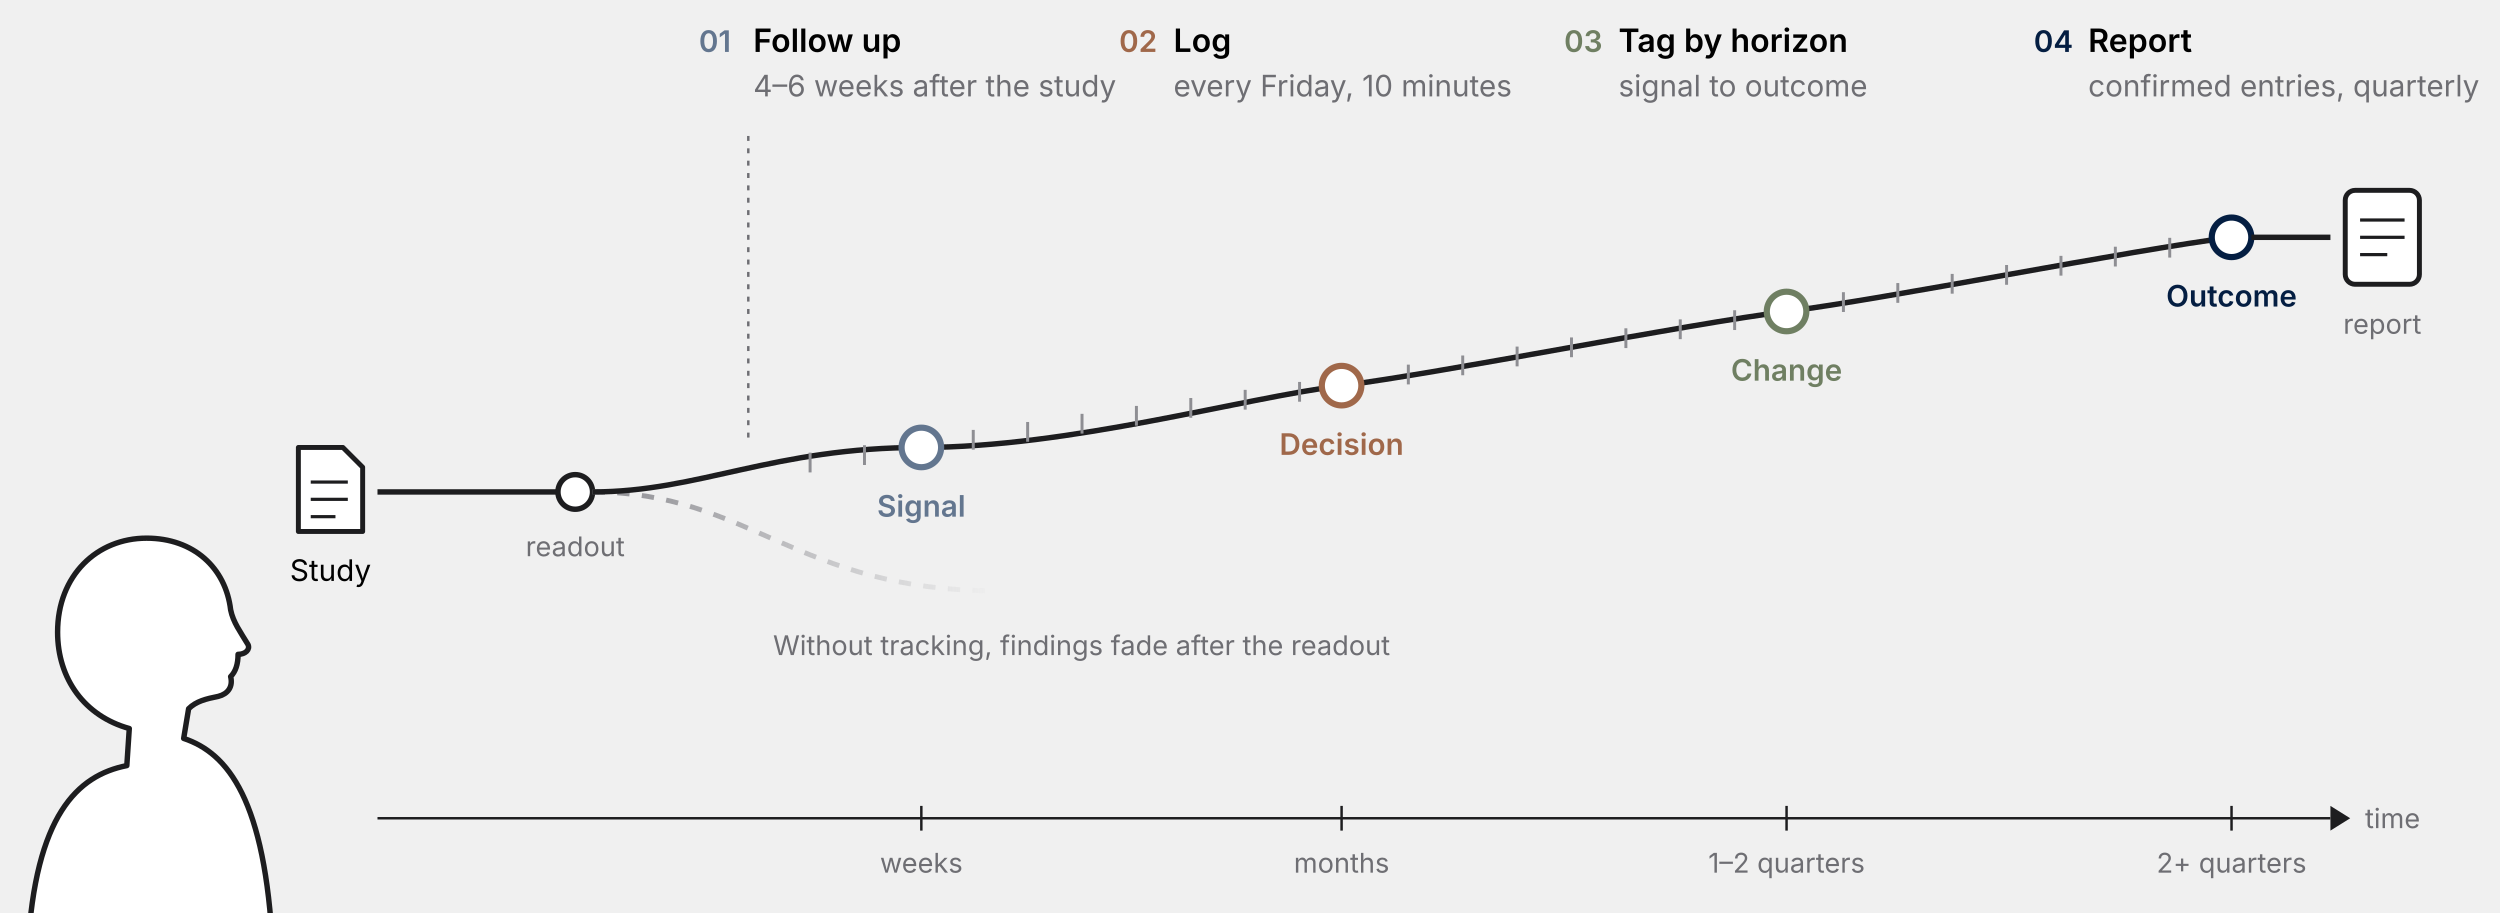
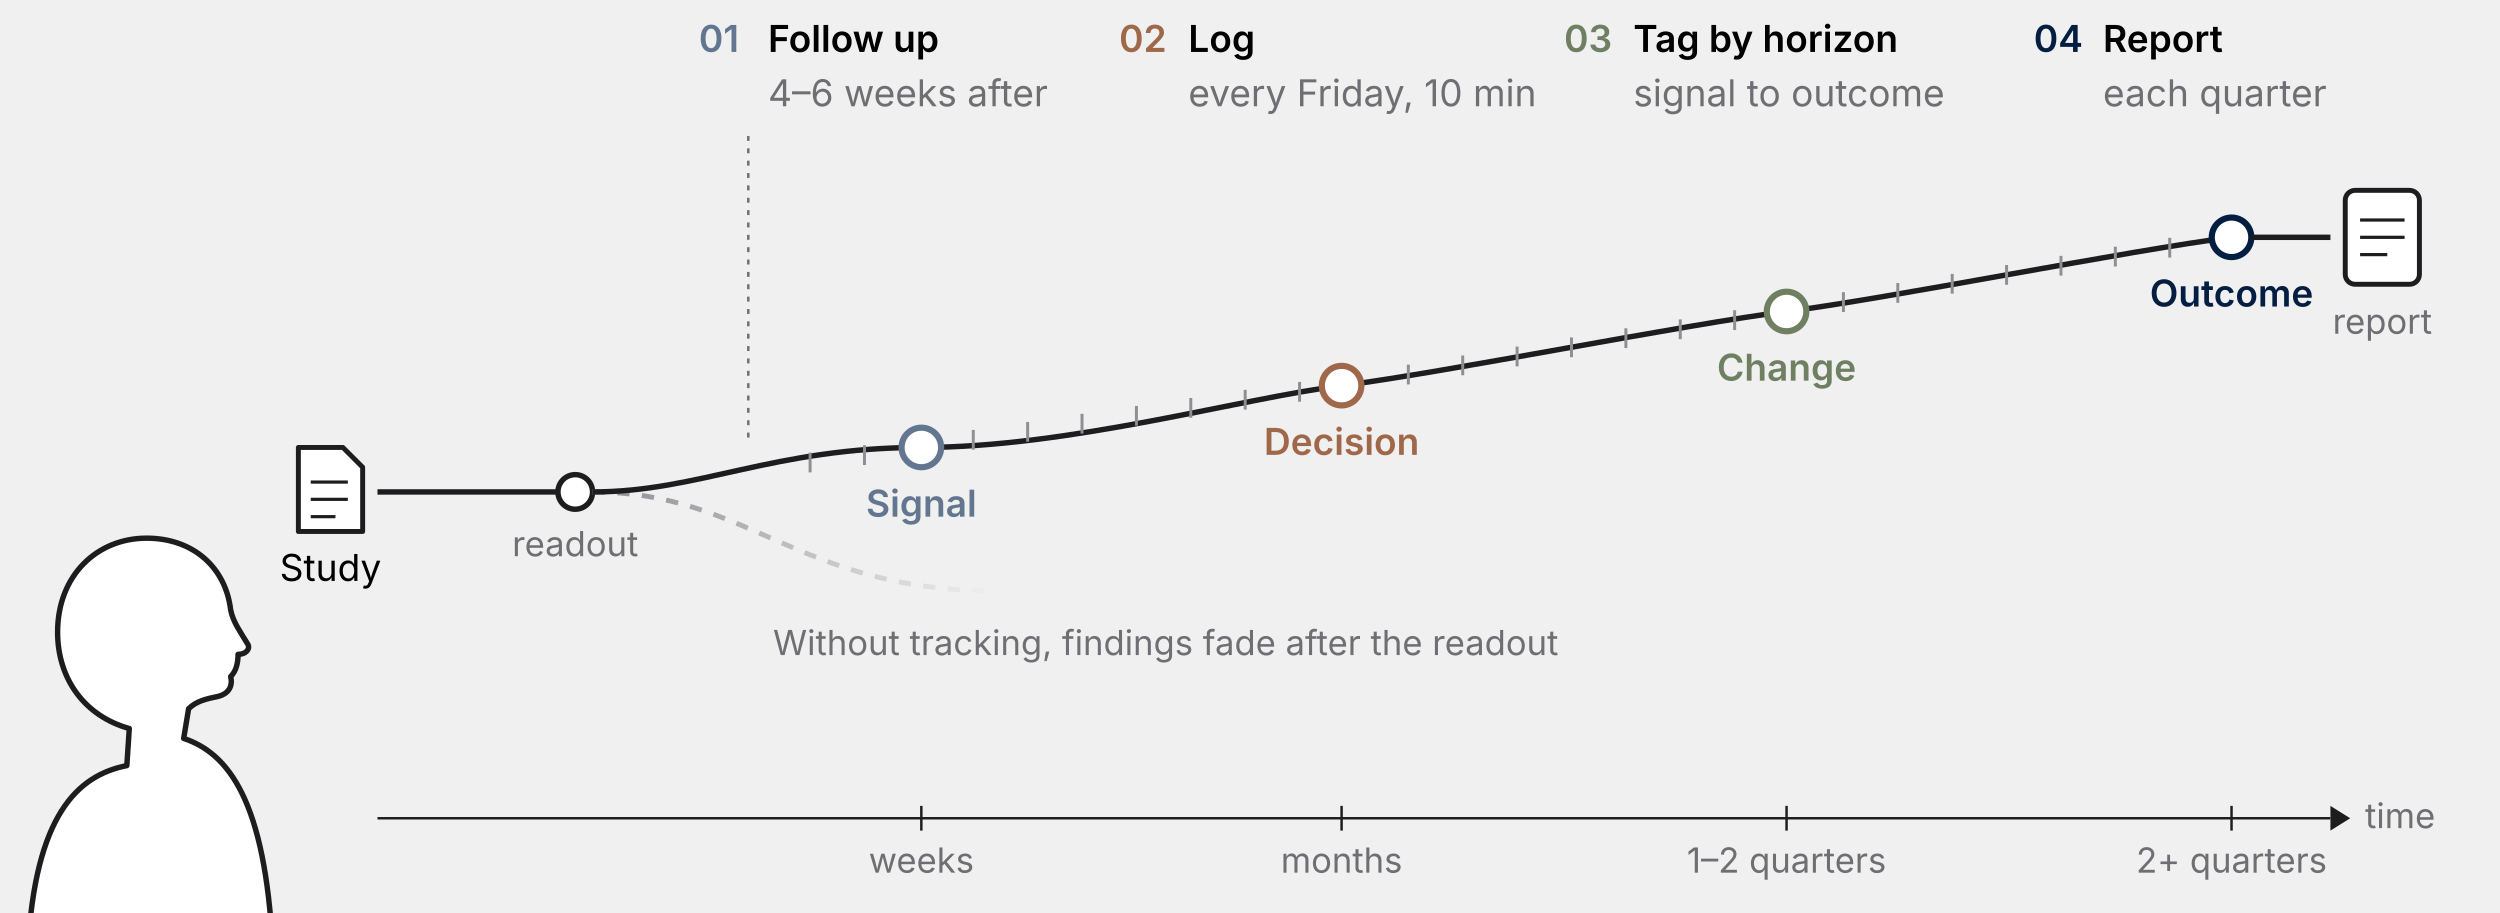
<svg xmlns="http://www.w3.org/2000/svg" viewBox="17.3 -31 1011.3 369" font-family="-apple-system, BlinkMacSystemFont, 'SF Pro Text', 'Helvetica Neue', Inter, Arial, sans-serif">
  <g transform="translate(-6.4 117.7) scale(0.5)">
    <path d="M70 470 C76 362 110 330 150 322 L152 292 C116 282 94 252 94 214 C94 168 126 138 166 138 C204 138 230 162 234 196 C236 206 242 214 248 224 C250 228 246 232 240 232 C240 240 238 246 234 250 C236 258 232 264 224 266 C214 268 206 270 200 276 L196 300 C232 312 262 350 268 470" fill="#fff" stroke="#1d1d1f" stroke-width="4.4" stroke-linejoin="round" />
  </g>
  <g fill="#fff" stroke="#1d1d1f" stroke-width="2" stroke-linejoin="round">
    <path d="M138 150 h18 l8 8 v26 h-26z" />
    <path d="M143 164 h15 M143 171 h15 M143 178 h10" stroke-width="1.3" fill="none" />
  </g>
-   <text x="151" y="204" text-anchor="middle" font-size="12">Study</text>
+   <text x="151" y="204" text-anchor="middle" font-size="15">Study</text>
  <line x1="170" y1="168" x2="250" y2="168" stroke="#1d1d1f" stroke-width="2.2" />
  <circle cx="250" cy="168" r="7" fill="#fff" stroke="#1d1d1f" stroke-width="2.2" />
-   <text x="250" y="194" text-anchor="middle" font-size="11" fill="#6e6e73">readout</text>
+   <text x="250" y="194" text-anchor="middle" font-size="14" fill="#6e6e73">readout</text>
  <defs>
    <linearGradient id="fade" x1="0" x2="1">
      <stop offset="0" stop-color="#8e8e93" stop-opacity="1" />
      <stop offset="1" stop-color="#8e8e93" stop-opacity="0" />
    </linearGradient>
  </defs>
  <path d="M257 168 C320 168, 340 208, 420 208" fill="none" stroke="url(#fade)" stroke-width="2" stroke-dasharray="5 5" />
-   <text x="330" y="234" font-size="11" fill="#6e6e73">Without tracking, findings fade after the readout</text>
+   <text x="330" y="234" font-size="14" fill="#6e6e73">Without tracking, findings fade after the readout</text>
  <path d="M257 168 C300 168, 330 150, 390 150 S 520 130, 560 125 S 700 100, 740 95 S 880 70, 920 65" fill="none" stroke="#1d1d1f" stroke-width="2.2" />
  <line x1="320" y1="146" x2="320" y2="22" stroke="#6e6e73" stroke-width="1" stroke-dasharray="2 3" />
  <line x1="345" y1="152.1" x2="345" y2="160.1" stroke="#8e8e93" stroke-width="1.2" />
  <line x1="367" y1="149.1" x2="367" y2="157.1" stroke="#8e8e93" stroke-width="1.2" />
  <line x1="389" y1="146.1" x2="389" y2="154.1" stroke="#8e8e93" stroke-width="1.2" />
  <line x1="411" y1="142.9" x2="411" y2="150.9" stroke="#8e8e93" stroke-width="1.2" />
  <line x1="433" y1="139.7" x2="433" y2="147.7" stroke="#8e8e93" stroke-width="1.2" />
  <line x1="455" y1="136.4" x2="455" y2="144.4" stroke="#8e8e93" stroke-width="1.2" />
  <line x1="477" y1="133.2" x2="477" y2="141.2" stroke="#8e8e93" stroke-width="1.2" />
  <line x1="499" y1="130" x2="499" y2="138" stroke="#8e8e93" stroke-width="1.2" />
  <line x1="521" y1="126.7" x2="521" y2="134.7" stroke="#8e8e93" stroke-width="1.2" />
  <line x1="543" y1="123.5" x2="543" y2="131.5" stroke="#8e8e93" stroke-width="1.2" />
  <line x1="565" y1="120.2" x2="565" y2="128.2" stroke="#8e8e93" stroke-width="1.2" />
  <line x1="587" y1="116.5" x2="587" y2="124.5" stroke="#8e8e93" stroke-width="1.2" />
  <line x1="609" y1="112.8" x2="609" y2="120.8" stroke="#8e8e93" stroke-width="1.2" />
  <line x1="631" y1="109.2" x2="631" y2="117.2" stroke="#8e8e93" stroke-width="1.2" />
  <line x1="653" y1="105.5" x2="653" y2="113.5" stroke="#8e8e93" stroke-width="1.2" />
  <line x1="675" y1="101.8" x2="675" y2="109.8" stroke="#8e8e93" stroke-width="1.2" />
  <line x1="697" y1="98.2" x2="697" y2="106.2" stroke="#8e8e93" stroke-width="1.2" />
  <line x1="719" y1="94.5" x2="719" y2="102.5" stroke="#8e8e93" stroke-width="1.2" />
  <line x1="741" y1="90.8" x2="741" y2="98.8" stroke="#8e8e93" stroke-width="1.2" />
  <line x1="763" y1="87.2" x2="763" y2="95.2" stroke="#8e8e93" stroke-width="1.2" />
  <line x1="785" y1="83.5" x2="785" y2="91.5" stroke="#8e8e93" stroke-width="1.2" />
  <line x1="807" y1="79.8" x2="807" y2="87.8" stroke="#8e8e93" stroke-width="1.2" />
  <line x1="829" y1="76.2" x2="829" y2="84.2" stroke="#8e8e93" stroke-width="1.2" />
  <line x1="851" y1="72.5" x2="851" y2="80.5" stroke="#8e8e93" stroke-width="1.2" />
  <line x1="873" y1="68.8" x2="873" y2="76.8" stroke="#8e8e93" stroke-width="1.2" />
  <line x1="895" y1="65.2" x2="895" y2="73.2" stroke="#8e8e93" stroke-width="1.2" />
  <circle cx="390" cy="150" r="8" fill="#fff" stroke="#63768f" stroke-width="2.5" />
-   <text x="390" y="178" text-anchor="middle" font-size="12" font-weight="600" fill="#63768f">Signal</text>
+   <text x="390" y="178" text-anchor="middle" font-size="15" font-weight="600" fill="#63768f">Signal</text>
  <circle cx="560" cy="125" r="8" fill="#fff" stroke="#a0684a" stroke-width="2.5" />
-   <text x="560" y="153" text-anchor="middle" font-size="12" font-weight="600" fill="#a0684a">Decision</text>
+   <text x="560" y="153" text-anchor="middle" font-size="15" font-weight="600" fill="#a0684a">Decision</text>
  <circle cx="740" cy="95" r="8" fill="#fff" stroke="#6f7f62" stroke-width="2.5" />
-   <text x="740" y="123" text-anchor="middle" font-size="12" font-weight="600" fill="#6f7f62">Change</text>
+   <text x="740" y="123" text-anchor="middle" font-size="15" font-weight="600" fill="#6f7f62">Change</text>
  <circle cx="920" cy="65" r="8" fill="#fff" stroke="#041e42" stroke-width="2.5" />
-   <text x="920" y="93" text-anchor="middle" font-size="12" font-weight="600" fill="#041e42">Outcome</text>
+   <text x="920" y="93" text-anchor="middle" font-size="15" font-weight="600" fill="#041e42">Outcome</text>
  <line x1="928" y1="65" x2="960" y2="65" stroke="#1d1d1f" stroke-width="2.2" />
  <g transform="translate(966 46)">
    <rect x="0" y="0" width="30" height="38" rx="4" fill="#fff" stroke="#1d1d1f" stroke-width="2" />
    <path d="M6 12 h18 M6 19 h18 M6 26 h11" stroke="#1d1d1f" stroke-width="1.3" />
  </g>
-   <text x="981" y="104" text-anchor="middle" font-size="11" fill="#6e6e73">report</text>
-   <text x="300" y="-10" font-size="12" font-weight="600" fill="#63768f">01</text>
-   <text x="322" y="-10" font-size="13" font-weight="600">Follow up</text>
-   <text x="322" y="8" font-size="12" fill="#6e6e73">4–6 weeks after the study</text>
-   <text x="470" y="-10" font-size="12" font-weight="600" fill="#a0684a">02</text>
-   <text x="492" y="-10" font-size="13" font-weight="600">Log</text>
-   <text x="492" y="8" font-size="12" fill="#6e6e73">every Friday, 10 minutes</text>
-   <text x="650" y="-10" font-size="12" font-weight="600" fill="#6f7f62">03</text>
-   <text x="672" y="-10" font-size="13" font-weight="600">Tag by horizon</text>
-   <text x="672" y="8" font-size="12" fill="#6e6e73">signal to outcome</text>
-   <text x="840" y="-10" font-size="12" font-weight="600" fill="#041e42">04</text>
-   <text x="862" y="-10" font-size="13" font-weight="600">Report</text>
-   <text x="862" y="8" font-size="12" fill="#6e6e73">confirmed entries, quarterly</text>
+   <text x="981" y="104" text-anchor="middle" font-size="14" fill="#6e6e73">report</text>
+   <text x="300" y="-10" font-size="15" font-weight="600" fill="#63768f">01</text>
+   <text x="328" y="-10" font-size="15" font-weight="600">Follow up</text>
+   <text x="328" y="12" font-size="15" fill="#6e6e73">4–6 weeks after</text>
+   <text x="470" y="-10" font-size="15" font-weight="600" fill="#a0684a">02</text>
+   <text x="498" y="-10" font-size="15" font-weight="600">Log</text>
+   <text x="498" y="12" font-size="15" fill="#6e6e73">every Friday, 10 min</text>
+   <text x="650" y="-10" font-size="15" font-weight="600" fill="#6f7f62">03</text>
+   <text x="678" y="-10" font-size="15" font-weight="600">Tag by horizon</text>
+   <text x="678" y="12" font-size="15" fill="#6e6e73">signal to outcome</text>
+   <text x="840" y="-10" font-size="15" font-weight="600" fill="#041e42">04</text>
+   <text x="868" y="-10" font-size="15" font-weight="600">Report</text>
+   <text x="868" y="12" font-size="15" fill="#6e6e73">each quarter</text>
  <line x1="170" y1="300" x2="960" y2="300" stroke="#1d1d1f" />
  <path d="M960 295 l8 5 l-8 5" fill="#1d1d1f" />
-   <text x="974" y="304" font-size="11" fill="#6e6e73">time</text>
+   <text x="974" y="304" font-size="14" fill="#6e6e73">time</text>
  <line x1="390" y1="295" x2="390" y2="305" stroke="#1d1d1f" />
-   <text x="390" y="322" text-anchor="middle" font-size="11" fill="#6e6e73">weeks</text>
+   <text x="390" y="322" text-anchor="middle" font-size="14" fill="#6e6e73">weeks</text>
  <line x1="560" y1="295" x2="560" y2="305" stroke="#1d1d1f" />
-   <text x="560" y="322" text-anchor="middle" font-size="11" fill="#6e6e73">months</text>
+   <text x="560" y="322" text-anchor="middle" font-size="14" fill="#6e6e73">months</text>
  <line x1="740" y1="295" x2="740" y2="305" stroke="#1d1d1f" />
-   <text x="740" y="322" text-anchor="middle" font-size="11" fill="#6e6e73">1–2 quarters</text>
+   <text x="740" y="322" text-anchor="middle" font-size="14" fill="#6e6e73">1–2 quarters</text>
  <line x1="920" y1="295" x2="920" y2="305" stroke="#1d1d1f" />
-   <text x="920" y="322" text-anchor="middle" font-size="11" fill="#6e6e73">2+ quarters</text>
+   <text x="920" y="322" text-anchor="middle" font-size="14" fill="#6e6e73">2+ quarters</text>
</svg>
